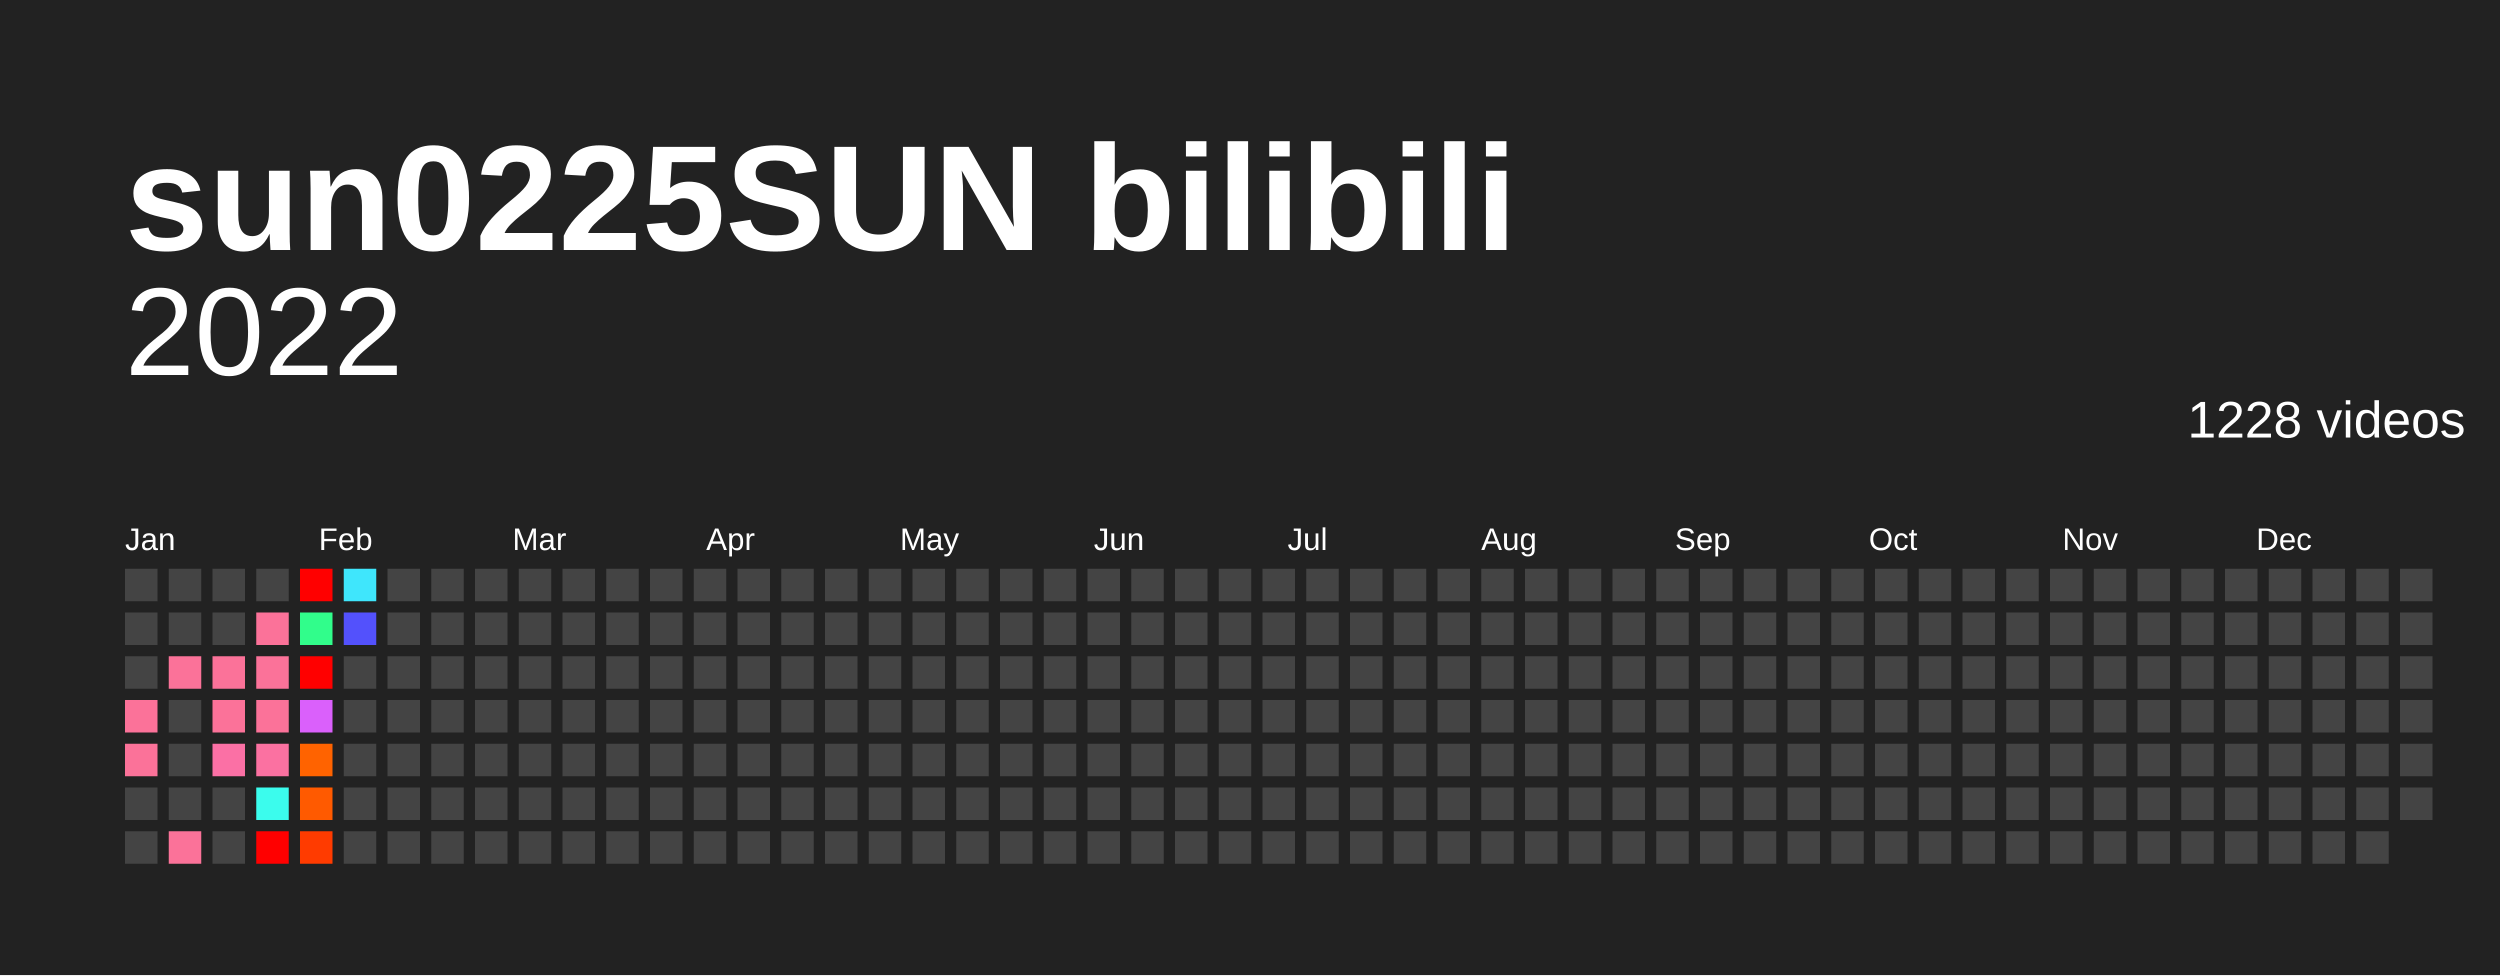
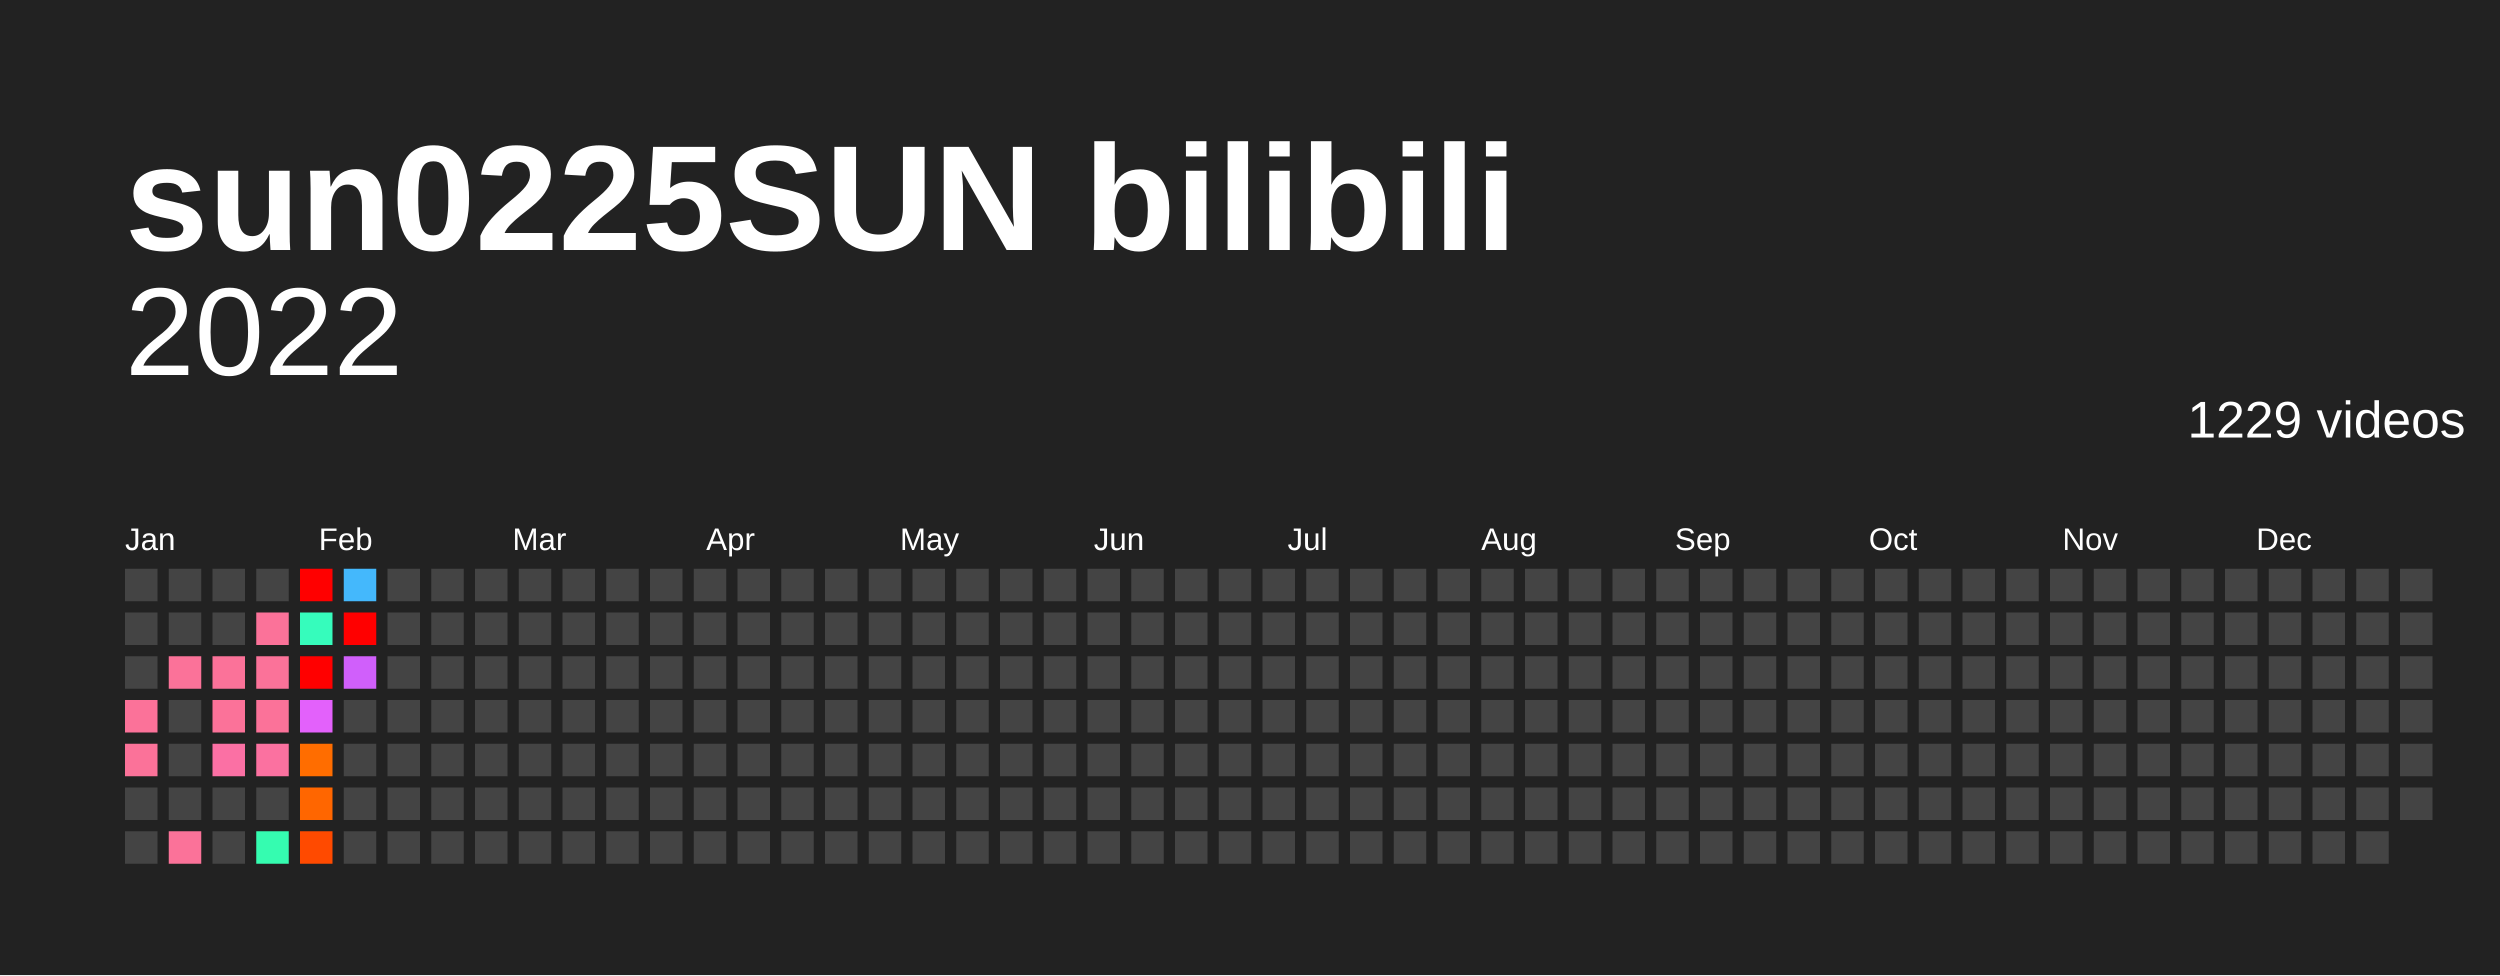
<svg xmlns="http://www.w3.org/2000/svg" baseProfile="full" height="78mm" version="1.1" viewBox="0,0,200,78" width="200mm">
  <defs />
  <rect fill="#222222" height="78" width="200" x="0" y="0" />
  <text fill="#FFFFFF" style="font-size:12px; font-family:Arial; font-weight:bold;" x="10" y="20">sun0225SUN bilibili</text>
  <text alignment-baseline="hanging" fill="#FFFFFF" style="font-size:10.0px; font-family:Arial;" x="10" y="30">2022</text>
-   <text alignment-baseline="hanging" fill="#FFFFFF" style="font-size:4.125px; font-family:Arial;" x="175" y="35">1228 videos</text>
+   <text alignment-baseline="hanging" fill="#FFFFFF" style="font-size:4.125px; font-family:Arial;" x="175" y="35">1229 videos</text>
  <text fill="#FFFFFF" style="font-size:2.5px; font-family:Arial" x="10.0" y="44">Jan</text>
  <text fill="#FFFFFF" style="font-size:2.5px; font-family:Arial" x="25.5" y="44">Feb</text>
  <text fill="#FFFFFF" style="font-size:2.5px; font-family:Arial" x="41.0" y="44">Mar</text>
  <text fill="#FFFFFF" style="font-size:2.5px; font-family:Arial" x="56.5" y="44">Apr</text>
  <text fill="#FFFFFF" style="font-size:2.5px; font-family:Arial" x="72.0" y="44">May</text>
  <text fill="#FFFFFF" style="font-size:2.5px; font-family:Arial" x="87.5" y="44">Jun</text>
  <text fill="#FFFFFF" style="font-size:2.5px; font-family:Arial" x="103.0" y="44">Jul</text>
  <text fill="#FFFFFF" style="font-size:2.5px; font-family:Arial" x="118.5" y="44">Aug</text>
  <text fill="#FFFFFF" style="font-size:2.5px; font-family:Arial" x="134.0" y="44">Sep</text>
  <text fill="#FFFFFF" style="font-size:2.5px; font-family:Arial" x="149.5" y="44">Oct</text>
  <text fill="#FFFFFF" style="font-size:2.5px; font-family:Arial" x="165.0" y="44">Nov</text>
  <text fill="#FFFFFF" style="font-size:2.5px; font-family:Arial" x="180.5" y="44">Dec</text>
  <rect fill="#444444" height="2.6" width="2.6" x="10.0" y="45.5" />
  <rect fill="#444444" height="2.6" width="2.6" x="10.0" y="49.0" />
  <rect fill="#444444" height="2.6" width="2.6" x="10.0" y="52.5" />
  <rect fill="#fb7299" height="2.6" width="2.6" x="10.0" y="56.0" />
  <rect fill="#fb7299" height="2.6" width="2.6" x="10.0" y="59.5" />
  <rect fill="#444444" height="2.6" width="2.6" x="10.0" y="63.0" />
  <rect fill="#444444" height="2.6" width="2.6" x="10.0" y="66.5" />
  <rect fill="#444444" height="2.6" width="2.6" x="13.5" y="45.5" />
  <rect fill="#444444" height="2.6" width="2.6" x="13.5" y="49.0" />
  <rect fill="#fb7299" height="2.6" width="2.6" x="13.5" y="52.5" />
  <rect fill="#444444" height="2.6" width="2.6" x="13.5" y="56.0" />
  <rect fill="#444444" height="2.6" width="2.6" x="13.5" y="59.5" />
  <rect fill="#444444" height="2.6" width="2.6" x="13.5" y="63.0" />
  <rect fill="#fb7299" height="2.6" width="2.6" x="13.5" y="66.5" />
  <rect fill="#444444" height="2.6" width="2.6" x="17.0" y="45.5" />
  <rect fill="#444444" height="2.6" width="2.6" x="17.0" y="49.0" />
  <rect fill="#fb7299" height="2.6" width="2.6" x="17.0" y="52.5" />
  <rect fill="#fb7299" height="2.6" width="2.6" x="17.0" y="56.0" />
-   <rect fill="#fb70a5" height="2.6" width="2.6" x="17.0" y="59.5" />
+   <rect fill="#fb70a4" height="2.6" width="2.6" x="17.0" y="59.5" />
  <rect fill="#444444" height="2.6" width="2.6" x="17.0" y="63.0" />
  <rect fill="#444444" height="2.6" width="2.6" x="17.0" y="66.5" />
  <rect fill="#444444" height="2.6" width="2.6" x="20.5" y="45.5" />
  <rect fill="#fb7299" height="2.6" width="2.6" x="20.5" y="49.0" />
  <rect fill="#fb7299" height="2.6" width="2.6" x="20.5" y="52.5" />
  <rect fill="#fb7299" height="2.6" width="2.6" x="20.5" y="56.0" />
-   <rect fill="#fb71a1" height="2.6" width="2.6" x="20.5" y="59.5" />
-   <rect fill="#3bfced" height="2.6" width="2.6" x="20.5" y="63.0" />
-   <rect fill="red" height="2.6" width="2.6" x="20.5" y="66.5" />
+   <rect fill="#fb71a0" height="2.6" width="2.6" x="20.5" y="59.5" />
+   <rect fill="#444444" height="2.6" width="2.6" x="20.5" y="63.0" />
+   <rect fill="#35fcb0" height="2.6" width="2.6" x="20.5" y="66.5" />
  <rect fill="red" height="2.6" width="2.6" x="24.0" y="45.5" />
-   <rect fill="#31fd8b" height="2.6" width="2.6" x="24.0" y="49.0" />
+   <rect fill="#36fcbc" height="2.6" width="2.6" x="24.0" y="49.0" />
  <rect fill="red" height="2.6" width="2.6" x="24.0" y="52.5" />
-   <rect fill="#da60fb" height="2.6" width="2.6" x="24.0" y="56.0" />
-   <rect fill="#ff6300" height="2.6" width="2.6" x="24.0" y="59.5" />
-   <rect fill="#ff5a00" height="2.6" width="2.6" x="24.0" y="63.0" />
-   <rect fill="#ff3b00" height="2.6" width="2.6" x="24.0" y="66.5" />
-   <rect fill="#3fe6fc" height="2.6" width="2.6" x="27.5" y="45.5" />
-   <rect fill="#5351fc" height="2.6" width="2.6" x="27.5" y="49.0" />
-   <rect fill="#444444" height="2.6" width="2.6" x="27.5" y="52.5" />
+   <rect fill="#e361fb" height="2.6" width="2.6" x="24.0" y="56.0" />
+   <rect fill="#ff6d00" height="2.6" width="2.6" x="24.0" y="59.5" />
+   <rect fill="#ff6600" height="2.6" width="2.6" x="24.0" y="63.0" />
+   <rect fill="#ff4a00" height="2.6" width="2.6" x="24.0" y="66.5" />
+   <rect fill="#44b8fc" height="2.6" width="2.6" x="27.5" y="45.5" />
+   <rect fill="red" height="2.6" width="2.6" x="27.5" y="49.0" />
+   <rect fill="#d05ffb" height="2.6" width="2.6" x="27.5" y="52.5" />
  <rect fill="#444444" height="2.6" width="2.6" x="27.5" y="56.0" />
  <rect fill="#444444" height="2.6" width="2.6" x="27.5" y="59.5" />
  <rect fill="#444444" height="2.6" width="2.6" x="27.5" y="63.0" />
  <rect fill="#444444" height="2.6" width="2.6" x="27.5" y="66.5" />
  <rect fill="#444444" height="2.6" width="2.6" x="31.0" y="45.5" />
  <rect fill="#444444" height="2.6" width="2.6" x="31.0" y="49.0" />
  <rect fill="#444444" height="2.6" width="2.6" x="31.0" y="52.5" />
  <rect fill="#444444" height="2.6" width="2.6" x="31.0" y="56.0" />
  <rect fill="#444444" height="2.6" width="2.6" x="31.0" y="59.5" />
  <rect fill="#444444" height="2.6" width="2.6" x="31.0" y="63.0" />
  <rect fill="#444444" height="2.6" width="2.6" x="31.0" y="66.5" />
  <rect fill="#444444" height="2.6" width="2.6" x="34.5" y="45.5" />
  <rect fill="#444444" height="2.6" width="2.6" x="34.5" y="49.0" />
  <rect fill="#444444" height="2.6" width="2.6" x="34.5" y="52.5" />
  <rect fill="#444444" height="2.6" width="2.6" x="34.5" y="56.0" />
  <rect fill="#444444" height="2.6" width="2.6" x="34.5" y="59.5" />
  <rect fill="#444444" height="2.6" width="2.6" x="34.5" y="63.0" />
  <rect fill="#444444" height="2.6" width="2.6" x="34.5" y="66.5" />
  <rect fill="#444444" height="2.6" width="2.6" x="38.0" y="45.5" />
  <rect fill="#444444" height="2.6" width="2.6" x="38.0" y="49.0" />
  <rect fill="#444444" height="2.6" width="2.6" x="38.0" y="52.5" />
  <rect fill="#444444" height="2.6" width="2.6" x="38.0" y="56.0" />
  <rect fill="#444444" height="2.6" width="2.6" x="38.0" y="59.5" />
  <rect fill="#444444" height="2.6" width="2.6" x="38.0" y="63.0" />
  <rect fill="#444444" height="2.6" width="2.6" x="38.0" y="66.5" />
  <rect fill="#444444" height="2.6" width="2.6" x="41.5" y="45.5" />
  <rect fill="#444444" height="2.6" width="2.6" x="41.5" y="49.0" />
  <rect fill="#444444" height="2.6" width="2.6" x="41.5" y="52.5" />
  <rect fill="#444444" height="2.6" width="2.6" x="41.5" y="56.0" />
  <rect fill="#444444" height="2.6" width="2.6" x="41.5" y="59.5" />
  <rect fill="#444444" height="2.6" width="2.6" x="41.5" y="63.0" />
  <rect fill="#444444" height="2.6" width="2.6" x="41.5" y="66.5" />
  <rect fill="#444444" height="2.6" width="2.6" x="45.0" y="45.5" />
  <rect fill="#444444" height="2.6" width="2.6" x="45.0" y="49.0" />
  <rect fill="#444444" height="2.6" width="2.6" x="45.0" y="52.5" />
  <rect fill="#444444" height="2.6" width="2.6" x="45.0" y="56.0" />
  <rect fill="#444444" height="2.6" width="2.6" x="45.0" y="59.5" />
  <rect fill="#444444" height="2.6" width="2.6" x="45.0" y="63.0" />
  <rect fill="#444444" height="2.6" width="2.6" x="45.0" y="66.5" />
  <rect fill="#444444" height="2.6" width="2.6" x="48.5" y="45.5" />
  <rect fill="#444444" height="2.6" width="2.6" x="48.5" y="49.0" />
  <rect fill="#444444" height="2.6" width="2.6" x="48.5" y="52.5" />
  <rect fill="#444444" height="2.6" width="2.6" x="48.5" y="56.0" />
  <rect fill="#444444" height="2.6" width="2.6" x="48.5" y="59.5" />
  <rect fill="#444444" height="2.6" width="2.6" x="48.5" y="63.0" />
  <rect fill="#444444" height="2.6" width="2.6" x="48.5" y="66.5" />
  <rect fill="#444444" height="2.6" width="2.6" x="52.0" y="45.5" />
  <rect fill="#444444" height="2.6" width="2.6" x="52.0" y="49.0" />
  <rect fill="#444444" height="2.6" width="2.6" x="52.0" y="52.5" />
  <rect fill="#444444" height="2.6" width="2.6" x="52.0" y="56.0" />
  <rect fill="#444444" height="2.6" width="2.6" x="52.0" y="59.5" />
  <rect fill="#444444" height="2.6" width="2.6" x="52.0" y="63.0" />
  <rect fill="#444444" height="2.6" width="2.6" x="52.0" y="66.5" />
  <rect fill="#444444" height="2.6" width="2.6" x="55.5" y="45.5" />
  <rect fill="#444444" height="2.6" width="2.6" x="55.5" y="49.0" />
  <rect fill="#444444" height="2.6" width="2.6" x="55.5" y="52.5" />
  <rect fill="#444444" height="2.6" width="2.6" x="55.5" y="56.0" />
  <rect fill="#444444" height="2.6" width="2.6" x="55.5" y="59.5" />
  <rect fill="#444444" height="2.6" width="2.6" x="55.5" y="63.0" />
  <rect fill="#444444" height="2.6" width="2.6" x="55.5" y="66.5" />
  <rect fill="#444444" height="2.6" width="2.6" x="59.0" y="45.5" />
  <rect fill="#444444" height="2.6" width="2.6" x="59.0" y="49.0" />
  <rect fill="#444444" height="2.6" width="2.6" x="59.0" y="52.5" />
  <rect fill="#444444" height="2.6" width="2.6" x="59.0" y="56.0" />
  <rect fill="#444444" height="2.6" width="2.6" x="59.0" y="59.5" />
  <rect fill="#444444" height="2.6" width="2.6" x="59.0" y="63.0" />
  <rect fill="#444444" height="2.6" width="2.6" x="59.0" y="66.5" />
  <rect fill="#444444" height="2.6" width="2.6" x="62.5" y="45.5" />
  <rect fill="#444444" height="2.6" width="2.6" x="62.5" y="49.0" />
  <rect fill="#444444" height="2.6" width="2.6" x="62.5" y="52.5" />
  <rect fill="#444444" height="2.6" width="2.6" x="62.5" y="56.0" />
  <rect fill="#444444" height="2.6" width="2.6" x="62.5" y="59.5" />
  <rect fill="#444444" height="2.6" width="2.6" x="62.5" y="63.0" />
  <rect fill="#444444" height="2.6" width="2.6" x="62.5" y="66.5" />
  <rect fill="#444444" height="2.6" width="2.6" x="66.0" y="45.5" />
  <rect fill="#444444" height="2.6" width="2.6" x="66.0" y="49.0" />
  <rect fill="#444444" height="2.6" width="2.6" x="66.0" y="52.5" />
  <rect fill="#444444" height="2.6" width="2.6" x="66.0" y="56.0" />
  <rect fill="#444444" height="2.6" width="2.6" x="66.0" y="59.5" />
  <rect fill="#444444" height="2.6" width="2.6" x="66.0" y="63.0" />
  <rect fill="#444444" height="2.6" width="2.6" x="66.0" y="66.5" />
  <rect fill="#444444" height="2.6" width="2.6" x="69.5" y="45.5" />
  <rect fill="#444444" height="2.6" width="2.6" x="69.5" y="49.0" />
  <rect fill="#444444" height="2.6" width="2.6" x="69.5" y="52.5" />
  <rect fill="#444444" height="2.6" width="2.6" x="69.5" y="56.0" />
  <rect fill="#444444" height="2.6" width="2.6" x="69.5" y="59.5" />
  <rect fill="#444444" height="2.6" width="2.6" x="69.5" y="63.0" />
  <rect fill="#444444" height="2.6" width="2.6" x="69.5" y="66.5" />
  <rect fill="#444444" height="2.6" width="2.6" x="73.0" y="45.5" />
  <rect fill="#444444" height="2.6" width="2.6" x="73.0" y="49.0" />
  <rect fill="#444444" height="2.6" width="2.6" x="73.0" y="52.5" />
  <rect fill="#444444" height="2.6" width="2.6" x="73.0" y="56.0" />
  <rect fill="#444444" height="2.6" width="2.6" x="73.0" y="59.5" />
  <rect fill="#444444" height="2.6" width="2.6" x="73.0" y="63.0" />
  <rect fill="#444444" height="2.6" width="2.6" x="73.0" y="66.5" />
  <rect fill="#444444" height="2.6" width="2.6" x="76.5" y="45.5" />
  <rect fill="#444444" height="2.6" width="2.6" x="76.5" y="49.0" />
  <rect fill="#444444" height="2.6" width="2.6" x="76.5" y="52.5" />
  <rect fill="#444444" height="2.6" width="2.6" x="76.5" y="56.0" />
  <rect fill="#444444" height="2.6" width="2.6" x="76.5" y="59.5" />
  <rect fill="#444444" height="2.6" width="2.6" x="76.5" y="63.0" />
  <rect fill="#444444" height="2.6" width="2.6" x="76.5" y="66.5" />
  <rect fill="#444444" height="2.6" width="2.6" x="80.0" y="45.5" />
  <rect fill="#444444" height="2.6" width="2.6" x="80.0" y="49.0" />
  <rect fill="#444444" height="2.6" width="2.6" x="80.0" y="52.5" />
  <rect fill="#444444" height="2.6" width="2.6" x="80.0" y="56.0" />
  <rect fill="#444444" height="2.6" width="2.6" x="80.0" y="59.5" />
  <rect fill="#444444" height="2.6" width="2.6" x="80.0" y="63.0" />
  <rect fill="#444444" height="2.6" width="2.6" x="80.0" y="66.5" />
  <rect fill="#444444" height="2.6" width="2.6" x="83.5" y="45.5" />
  <rect fill="#444444" height="2.6" width="2.6" x="83.5" y="49.0" />
  <rect fill="#444444" height="2.6" width="2.6" x="83.5" y="52.5" />
  <rect fill="#444444" height="2.6" width="2.6" x="83.5" y="56.0" />
  <rect fill="#444444" height="2.6" width="2.6" x="83.5" y="59.5" />
  <rect fill="#444444" height="2.6" width="2.6" x="83.5" y="63.0" />
  <rect fill="#444444" height="2.6" width="2.6" x="83.5" y="66.5" />
  <rect fill="#444444" height="2.6" width="2.6" x="87.0" y="45.5" />
  <rect fill="#444444" height="2.6" width="2.6" x="87.0" y="49.0" />
  <rect fill="#444444" height="2.6" width="2.6" x="87.0" y="52.5" />
  <rect fill="#444444" height="2.6" width="2.6" x="87.0" y="56.0" />
  <rect fill="#444444" height="2.6" width="2.6" x="87.0" y="59.5" />
  <rect fill="#444444" height="2.6" width="2.6" x="87.0" y="63.0" />
  <rect fill="#444444" height="2.6" width="2.6" x="87.0" y="66.5" />
  <rect fill="#444444" height="2.6" width="2.6" x="90.5" y="45.5" />
  <rect fill="#444444" height="2.6" width="2.6" x="90.5" y="49.0" />
  <rect fill="#444444" height="2.6" width="2.6" x="90.5" y="52.5" />
  <rect fill="#444444" height="2.6" width="2.6" x="90.5" y="56.0" />
  <rect fill="#444444" height="2.6" width="2.6" x="90.5" y="59.5" />
  <rect fill="#444444" height="2.6" width="2.6" x="90.5" y="63.0" />
  <rect fill="#444444" height="2.6" width="2.6" x="90.5" y="66.5" />
  <rect fill="#444444" height="2.6" width="2.6" x="94.0" y="45.5" />
  <rect fill="#444444" height="2.6" width="2.6" x="94.0" y="49.0" />
  <rect fill="#444444" height="2.6" width="2.6" x="94.0" y="52.5" />
  <rect fill="#444444" height="2.6" width="2.6" x="94.0" y="56.0" />
  <rect fill="#444444" height="2.6" width="2.6" x="94.0" y="59.5" />
  <rect fill="#444444" height="2.6" width="2.6" x="94.0" y="63.0" />
  <rect fill="#444444" height="2.6" width="2.6" x="94.0" y="66.5" />
  <rect fill="#444444" height="2.6" width="2.6" x="97.5" y="45.5" />
  <rect fill="#444444" height="2.6" width="2.6" x="97.5" y="49.0" />
  <rect fill="#444444" height="2.6" width="2.6" x="97.5" y="52.5" />
  <rect fill="#444444" height="2.6" width="2.6" x="97.5" y="56.0" />
  <rect fill="#444444" height="2.6" width="2.6" x="97.5" y="59.5" />
  <rect fill="#444444" height="2.6" width="2.6" x="97.5" y="63.0" />
  <rect fill="#444444" height="2.6" width="2.6" x="97.5" y="66.5" />
  <rect fill="#444444" height="2.6" width="2.6" x="101.0" y="45.5" />
  <rect fill="#444444" height="2.6" width="2.6" x="101.0" y="49.0" />
  <rect fill="#444444" height="2.6" width="2.6" x="101.0" y="52.5" />
  <rect fill="#444444" height="2.6" width="2.6" x="101.0" y="56.0" />
  <rect fill="#444444" height="2.6" width="2.6" x="101.0" y="59.5" />
  <rect fill="#444444" height="2.6" width="2.6" x="101.0" y="63.0" />
  <rect fill="#444444" height="2.6" width="2.6" x="101.0" y="66.5" />
  <rect fill="#444444" height="2.6" width="2.6" x="104.5" y="45.5" />
  <rect fill="#444444" height="2.6" width="2.6" x="104.5" y="49.0" />
  <rect fill="#444444" height="2.6" width="2.6" x="104.5" y="52.5" />
  <rect fill="#444444" height="2.6" width="2.6" x="104.5" y="56.0" />
  <rect fill="#444444" height="2.6" width="2.6" x="104.5" y="59.5" />
  <rect fill="#444444" height="2.6" width="2.6" x="104.5" y="63.0" />
  <rect fill="#444444" height="2.6" width="2.6" x="104.5" y="66.5" />
  <rect fill="#444444" height="2.6" width="2.6" x="108.0" y="45.5" />
  <rect fill="#444444" height="2.6" width="2.6" x="108.0" y="49.0" />
  <rect fill="#444444" height="2.6" width="2.6" x="108.0" y="52.5" />
  <rect fill="#444444" height="2.6" width="2.6" x="108.0" y="56.0" />
  <rect fill="#444444" height="2.6" width="2.6" x="108.0" y="59.5" />
  <rect fill="#444444" height="2.6" width="2.6" x="108.0" y="63.0" />
  <rect fill="#444444" height="2.6" width="2.6" x="108.0" y="66.5" />
  <rect fill="#444444" height="2.6" width="2.6" x="111.5" y="45.5" />
  <rect fill="#444444" height="2.6" width="2.6" x="111.5" y="49.0" />
  <rect fill="#444444" height="2.6" width="2.6" x="111.5" y="52.5" />
  <rect fill="#444444" height="2.6" width="2.6" x="111.5" y="56.0" />
  <rect fill="#444444" height="2.6" width="2.6" x="111.5" y="59.5" />
  <rect fill="#444444" height="2.6" width="2.6" x="111.5" y="63.0" />
  <rect fill="#444444" height="2.6" width="2.6" x="111.5" y="66.5" />
  <rect fill="#444444" height="2.6" width="2.6" x="115.0" y="45.5" />
  <rect fill="#444444" height="2.6" width="2.6" x="115.0" y="49.0" />
  <rect fill="#444444" height="2.6" width="2.6" x="115.0" y="52.5" />
  <rect fill="#444444" height="2.6" width="2.6" x="115.0" y="56.0" />
  <rect fill="#444444" height="2.6" width="2.6" x="115.0" y="59.5" />
  <rect fill="#444444" height="2.6" width="2.6" x="115.0" y="63.0" />
  <rect fill="#444444" height="2.6" width="2.6" x="115.0" y="66.5" />
  <rect fill="#444444" height="2.6" width="2.6" x="118.5" y="45.5" />
  <rect fill="#444444" height="2.6" width="2.6" x="118.5" y="49.0" />
  <rect fill="#444444" height="2.6" width="2.6" x="118.5" y="52.5" />
  <rect fill="#444444" height="2.6" width="2.6" x="118.5" y="56.0" />
  <rect fill="#444444" height="2.6" width="2.6" x="118.5" y="59.5" />
  <rect fill="#444444" height="2.6" width="2.6" x="118.5" y="63.0" />
  <rect fill="#444444" height="2.6" width="2.6" x="118.5" y="66.5" />
  <rect fill="#444444" height="2.6" width="2.6" x="122.0" y="45.5" />
  <rect fill="#444444" height="2.6" width="2.6" x="122.0" y="49.0" />
  <rect fill="#444444" height="2.6" width="2.6" x="122.0" y="52.5" />
  <rect fill="#444444" height="2.6" width="2.6" x="122.0" y="56.0" />
  <rect fill="#444444" height="2.6" width="2.6" x="122.0" y="59.5" />
  <rect fill="#444444" height="2.6" width="2.6" x="122.0" y="63.0" />
  <rect fill="#444444" height="2.6" width="2.6" x="122.0" y="66.5" />
  <rect fill="#444444" height="2.6" width="2.6" x="125.5" y="45.5" />
  <rect fill="#444444" height="2.6" width="2.6" x="125.5" y="49.0" />
  <rect fill="#444444" height="2.6" width="2.6" x="125.5" y="52.5" />
  <rect fill="#444444" height="2.6" width="2.6" x="125.5" y="56.0" />
  <rect fill="#444444" height="2.6" width="2.6" x="125.5" y="59.5" />
  <rect fill="#444444" height="2.6" width="2.6" x="125.5" y="63.0" />
  <rect fill="#444444" height="2.6" width="2.6" x="125.5" y="66.5" />
  <rect fill="#444444" height="2.6" width="2.6" x="129.0" y="45.5" />
  <rect fill="#444444" height="2.6" width="2.6" x="129.0" y="49.0" />
  <rect fill="#444444" height="2.6" width="2.6" x="129.0" y="52.5" />
  <rect fill="#444444" height="2.6" width="2.6" x="129.0" y="56.0" />
  <rect fill="#444444" height="2.6" width="2.6" x="129.0" y="59.5" />
  <rect fill="#444444" height="2.6" width="2.6" x="129.0" y="63.0" />
  <rect fill="#444444" height="2.6" width="2.6" x="129.0" y="66.5" />
  <rect fill="#444444" height="2.6" width="2.6" x="132.5" y="45.5" />
  <rect fill="#444444" height="2.6" width="2.6" x="132.5" y="49.0" />
  <rect fill="#444444" height="2.6" width="2.6" x="132.5" y="52.5" />
  <rect fill="#444444" height="2.6" width="2.6" x="132.5" y="56.0" />
  <rect fill="#444444" height="2.6" width="2.6" x="132.5" y="59.5" />
  <rect fill="#444444" height="2.6" width="2.6" x="132.5" y="63.0" />
  <rect fill="#444444" height="2.6" width="2.6" x="132.5" y="66.5" />
  <rect fill="#444444" height="2.6" width="2.6" x="136.0" y="45.5" />
  <rect fill="#444444" height="2.6" width="2.6" x="136.0" y="49.0" />
  <rect fill="#444444" height="2.6" width="2.6" x="136.0" y="52.5" />
  <rect fill="#444444" height="2.6" width="2.6" x="136.0" y="56.0" />
  <rect fill="#444444" height="2.6" width="2.6" x="136.0" y="59.5" />
  <rect fill="#444444" height="2.6" width="2.6" x="136.0" y="63.0" />
  <rect fill="#444444" height="2.6" width="2.6" x="136.0" y="66.5" />
  <rect fill="#444444" height="2.6" width="2.6" x="139.5" y="45.5" />
  <rect fill="#444444" height="2.6" width="2.6" x="139.5" y="49.0" />
  <rect fill="#444444" height="2.6" width="2.6" x="139.5" y="52.5" />
  <rect fill="#444444" height="2.6" width="2.6" x="139.5" y="56.0" />
  <rect fill="#444444" height="2.6" width="2.6" x="139.5" y="59.5" />
  <rect fill="#444444" height="2.6" width="2.6" x="139.5" y="63.0" />
  <rect fill="#444444" height="2.6" width="2.6" x="139.5" y="66.5" />
  <rect fill="#444444" height="2.6" width="2.6" x="143.0" y="45.5" />
  <rect fill="#444444" height="2.6" width="2.6" x="143.0" y="49.0" />
  <rect fill="#444444" height="2.6" width="2.6" x="143.0" y="52.5" />
  <rect fill="#444444" height="2.6" width="2.6" x="143.0" y="56.0" />
  <rect fill="#444444" height="2.6" width="2.6" x="143.0" y="59.5" />
  <rect fill="#444444" height="2.6" width="2.6" x="143.0" y="63.0" />
  <rect fill="#444444" height="2.6" width="2.6" x="143.0" y="66.5" />
  <rect fill="#444444" height="2.6" width="2.6" x="146.5" y="45.5" />
  <rect fill="#444444" height="2.6" width="2.6" x="146.5" y="49.0" />
  <rect fill="#444444" height="2.6" width="2.6" x="146.5" y="52.5" />
  <rect fill="#444444" height="2.6" width="2.6" x="146.5" y="56.0" />
  <rect fill="#444444" height="2.6" width="2.6" x="146.5" y="59.5" />
  <rect fill="#444444" height="2.6" width="2.6" x="146.5" y="63.0" />
  <rect fill="#444444" height="2.6" width="2.6" x="146.5" y="66.5" />
  <rect fill="#444444" height="2.6" width="2.6" x="150.0" y="45.5" />
  <rect fill="#444444" height="2.6" width="2.6" x="150.0" y="49.0" />
  <rect fill="#444444" height="2.6" width="2.6" x="150.0" y="52.5" />
  <rect fill="#444444" height="2.6" width="2.6" x="150.0" y="56.0" />
  <rect fill="#444444" height="2.6" width="2.6" x="150.0" y="59.5" />
  <rect fill="#444444" height="2.6" width="2.6" x="150.0" y="63.0" />
  <rect fill="#444444" height="2.6" width="2.6" x="150.0" y="66.5" />
  <rect fill="#444444" height="2.6" width="2.6" x="153.5" y="45.5" />
  <rect fill="#444444" height="2.6" width="2.6" x="153.5" y="49.0" />
  <rect fill="#444444" height="2.6" width="2.6" x="153.5" y="52.5" />
  <rect fill="#444444" height="2.6" width="2.6" x="153.5" y="56.0" />
  <rect fill="#444444" height="2.6" width="2.6" x="153.5" y="59.5" />
  <rect fill="#444444" height="2.6" width="2.6" x="153.5" y="63.0" />
  <rect fill="#444444" height="2.6" width="2.6" x="153.5" y="66.5" />
  <rect fill="#444444" height="2.6" width="2.6" x="157.0" y="45.5" />
  <rect fill="#444444" height="2.6" width="2.6" x="157.0" y="49.0" />
  <rect fill="#444444" height="2.6" width="2.6" x="157.0" y="52.5" />
  <rect fill="#444444" height="2.6" width="2.6" x="157.0" y="56.0" />
  <rect fill="#444444" height="2.6" width="2.6" x="157.0" y="59.5" />
  <rect fill="#444444" height="2.6" width="2.6" x="157.0" y="63.0" />
  <rect fill="#444444" height="2.6" width="2.6" x="157.0" y="66.5" />
  <rect fill="#444444" height="2.6" width="2.6" x="160.5" y="45.5" />
  <rect fill="#444444" height="2.6" width="2.6" x="160.5" y="49.0" />
  <rect fill="#444444" height="2.6" width="2.6" x="160.5" y="52.5" />
  <rect fill="#444444" height="2.6" width="2.6" x="160.5" y="56.0" />
  <rect fill="#444444" height="2.6" width="2.6" x="160.5" y="59.5" />
  <rect fill="#444444" height="2.6" width="2.6" x="160.5" y="63.0" />
  <rect fill="#444444" height="2.6" width="2.6" x="160.5" y="66.5" />
  <rect fill="#444444" height="2.6" width="2.6" x="164.0" y="45.5" />
  <rect fill="#444444" height="2.6" width="2.6" x="164.0" y="49.0" />
  <rect fill="#444444" height="2.6" width="2.6" x="164.0" y="52.5" />
  <rect fill="#444444" height="2.6" width="2.6" x="164.0" y="56.0" />
  <rect fill="#444444" height="2.6" width="2.6" x="164.0" y="59.5" />
  <rect fill="#444444" height="2.6" width="2.6" x="164.0" y="63.0" />
  <rect fill="#444444" height="2.6" width="2.6" x="164.0" y="66.5" />
  <rect fill="#444444" height="2.6" width="2.6" x="167.5" y="45.5" />
  <rect fill="#444444" height="2.6" width="2.6" x="167.5" y="49.0" />
  <rect fill="#444444" height="2.6" width="2.6" x="167.5" y="52.5" />
  <rect fill="#444444" height="2.6" width="2.6" x="167.5" y="56.0" />
  <rect fill="#444444" height="2.6" width="2.6" x="167.5" y="59.5" />
  <rect fill="#444444" height="2.6" width="2.6" x="167.5" y="63.0" />
  <rect fill="#444444" height="2.6" width="2.6" x="167.5" y="66.5" />
  <rect fill="#444444" height="2.6" width="2.6" x="171.0" y="45.5" />
  <rect fill="#444444" height="2.6" width="2.6" x="171.0" y="49.0" />
  <rect fill="#444444" height="2.6" width="2.6" x="171.0" y="52.5" />
  <rect fill="#444444" height="2.6" width="2.6" x="171.0" y="56.0" />
  <rect fill="#444444" height="2.6" width="2.6" x="171.0" y="59.5" />
  <rect fill="#444444" height="2.6" width="2.6" x="171.0" y="63.0" />
  <rect fill="#444444" height="2.6" width="2.6" x="171.0" y="66.5" />
  <rect fill="#444444" height="2.6" width="2.6" x="174.5" y="45.5" />
  <rect fill="#444444" height="2.6" width="2.6" x="174.5" y="49.0" />
  <rect fill="#444444" height="2.6" width="2.6" x="174.5" y="52.5" />
  <rect fill="#444444" height="2.6" width="2.6" x="174.5" y="56.0" />
  <rect fill="#444444" height="2.6" width="2.6" x="174.5" y="59.5" />
  <rect fill="#444444" height="2.6" width="2.6" x="174.5" y="63.0" />
  <rect fill="#444444" height="2.6" width="2.6" x="174.5" y="66.5" />
  <rect fill="#444444" height="2.6" width="2.6" x="178.0" y="45.5" />
  <rect fill="#444444" height="2.6" width="2.6" x="178.0" y="49.0" />
  <rect fill="#444444" height="2.6" width="2.6" x="178.0" y="52.5" />
  <rect fill="#444444" height="2.6" width="2.6" x="178.0" y="56.0" />
  <rect fill="#444444" height="2.6" width="2.6" x="178.0" y="59.5" />
  <rect fill="#444444" height="2.6" width="2.6" x="178.0" y="63.0" />
  <rect fill="#444444" height="2.6" width="2.6" x="178.0" y="66.5" />
  <rect fill="#444444" height="2.6" width="2.6" x="181.5" y="45.5" />
  <rect fill="#444444" height="2.6" width="2.6" x="181.5" y="49.0" />
  <rect fill="#444444" height="2.6" width="2.6" x="181.5" y="52.5" />
  <rect fill="#444444" height="2.6" width="2.6" x="181.5" y="56.0" />
  <rect fill="#444444" height="2.6" width="2.6" x="181.5" y="59.5" />
  <rect fill="#444444" height="2.6" width="2.6" x="181.5" y="63.0" />
  <rect fill="#444444" height="2.6" width="2.6" x="181.5" y="66.5" />
  <rect fill="#444444" height="2.6" width="2.6" x="185.0" y="45.5" />
  <rect fill="#444444" height="2.6" width="2.6" x="185.0" y="49.0" />
  <rect fill="#444444" height="2.6" width="2.6" x="185.0" y="52.5" />
  <rect fill="#444444" height="2.6" width="2.6" x="185.0" y="56.0" />
  <rect fill="#444444" height="2.6" width="2.6" x="185.0" y="59.5" />
  <rect fill="#444444" height="2.6" width="2.6" x="185.0" y="63.0" />
  <rect fill="#444444" height="2.6" width="2.6" x="185.0" y="66.5" />
  <rect fill="#444444" height="2.6" width="2.6" x="188.5" y="45.5" />
  <rect fill="#444444" height="2.6" width="2.6" x="188.5" y="49.0" />
  <rect fill="#444444" height="2.6" width="2.6" x="188.5" y="52.5" />
  <rect fill="#444444" height="2.6" width="2.6" x="188.5" y="56.0" />
  <rect fill="#444444" height="2.6" width="2.6" x="188.5" y="59.5" />
  <rect fill="#444444" height="2.6" width="2.6" x="188.5" y="63.0" />
  <rect fill="#444444" height="2.6" width="2.6" x="188.5" y="66.5" />
  <rect fill="#444444" height="2.6" width="2.6" x="192.0" y="45.5" />
  <rect fill="#444444" height="2.6" width="2.6" x="192.0" y="49.0" />
  <rect fill="#444444" height="2.6" width="2.6" x="192.0" y="52.5" />
  <rect fill="#444444" height="2.6" width="2.6" x="192.0" y="56.0" />
  <rect fill="#444444" height="2.6" width="2.6" x="192.0" y="59.5" />
  <rect fill="#444444" height="2.6" width="2.6" x="192.0" y="63.0" />
</svg>
